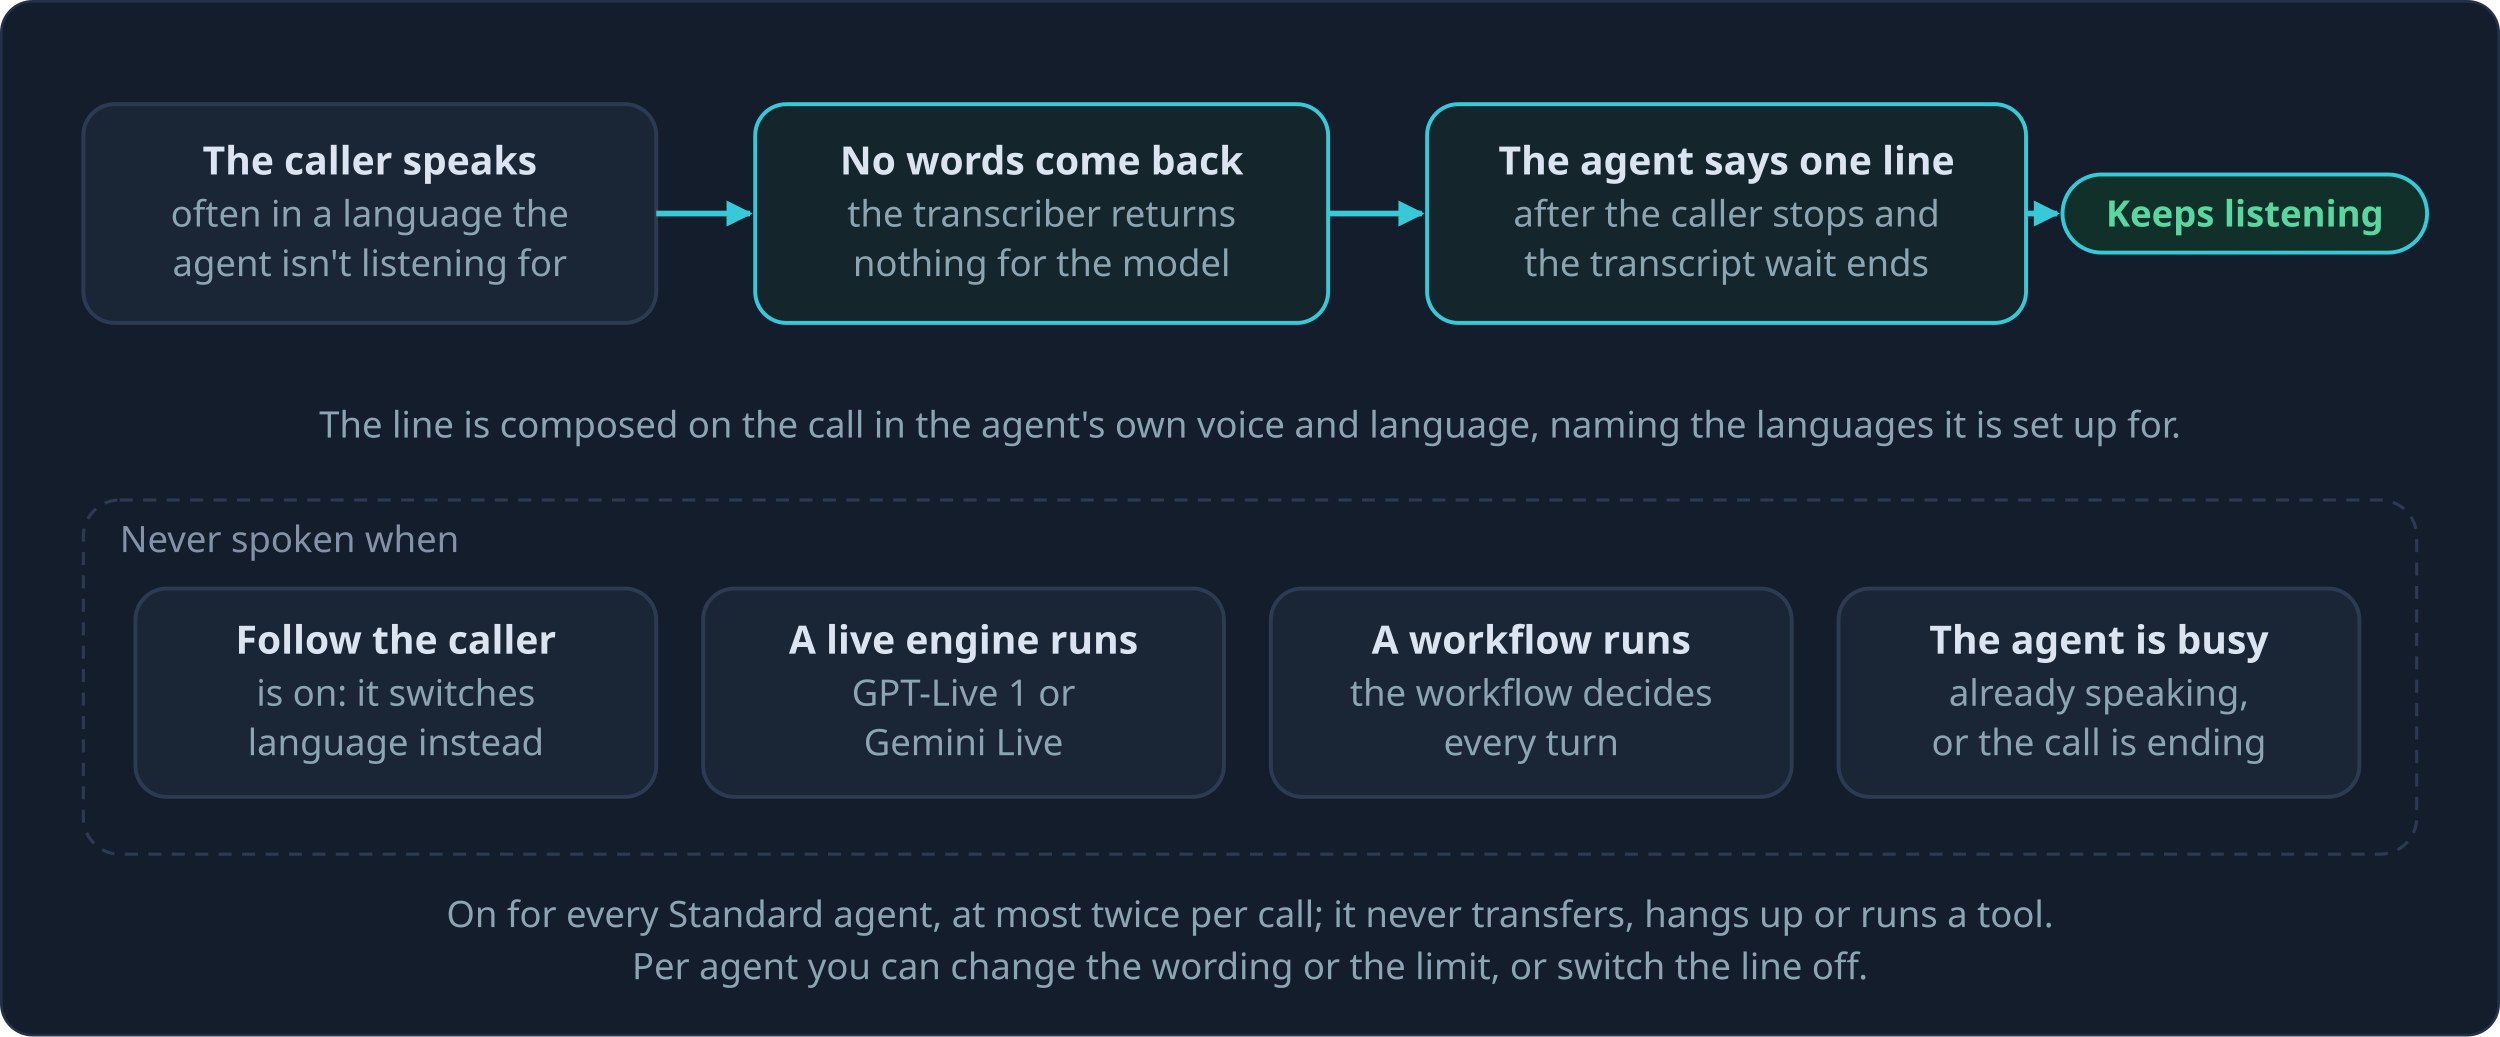
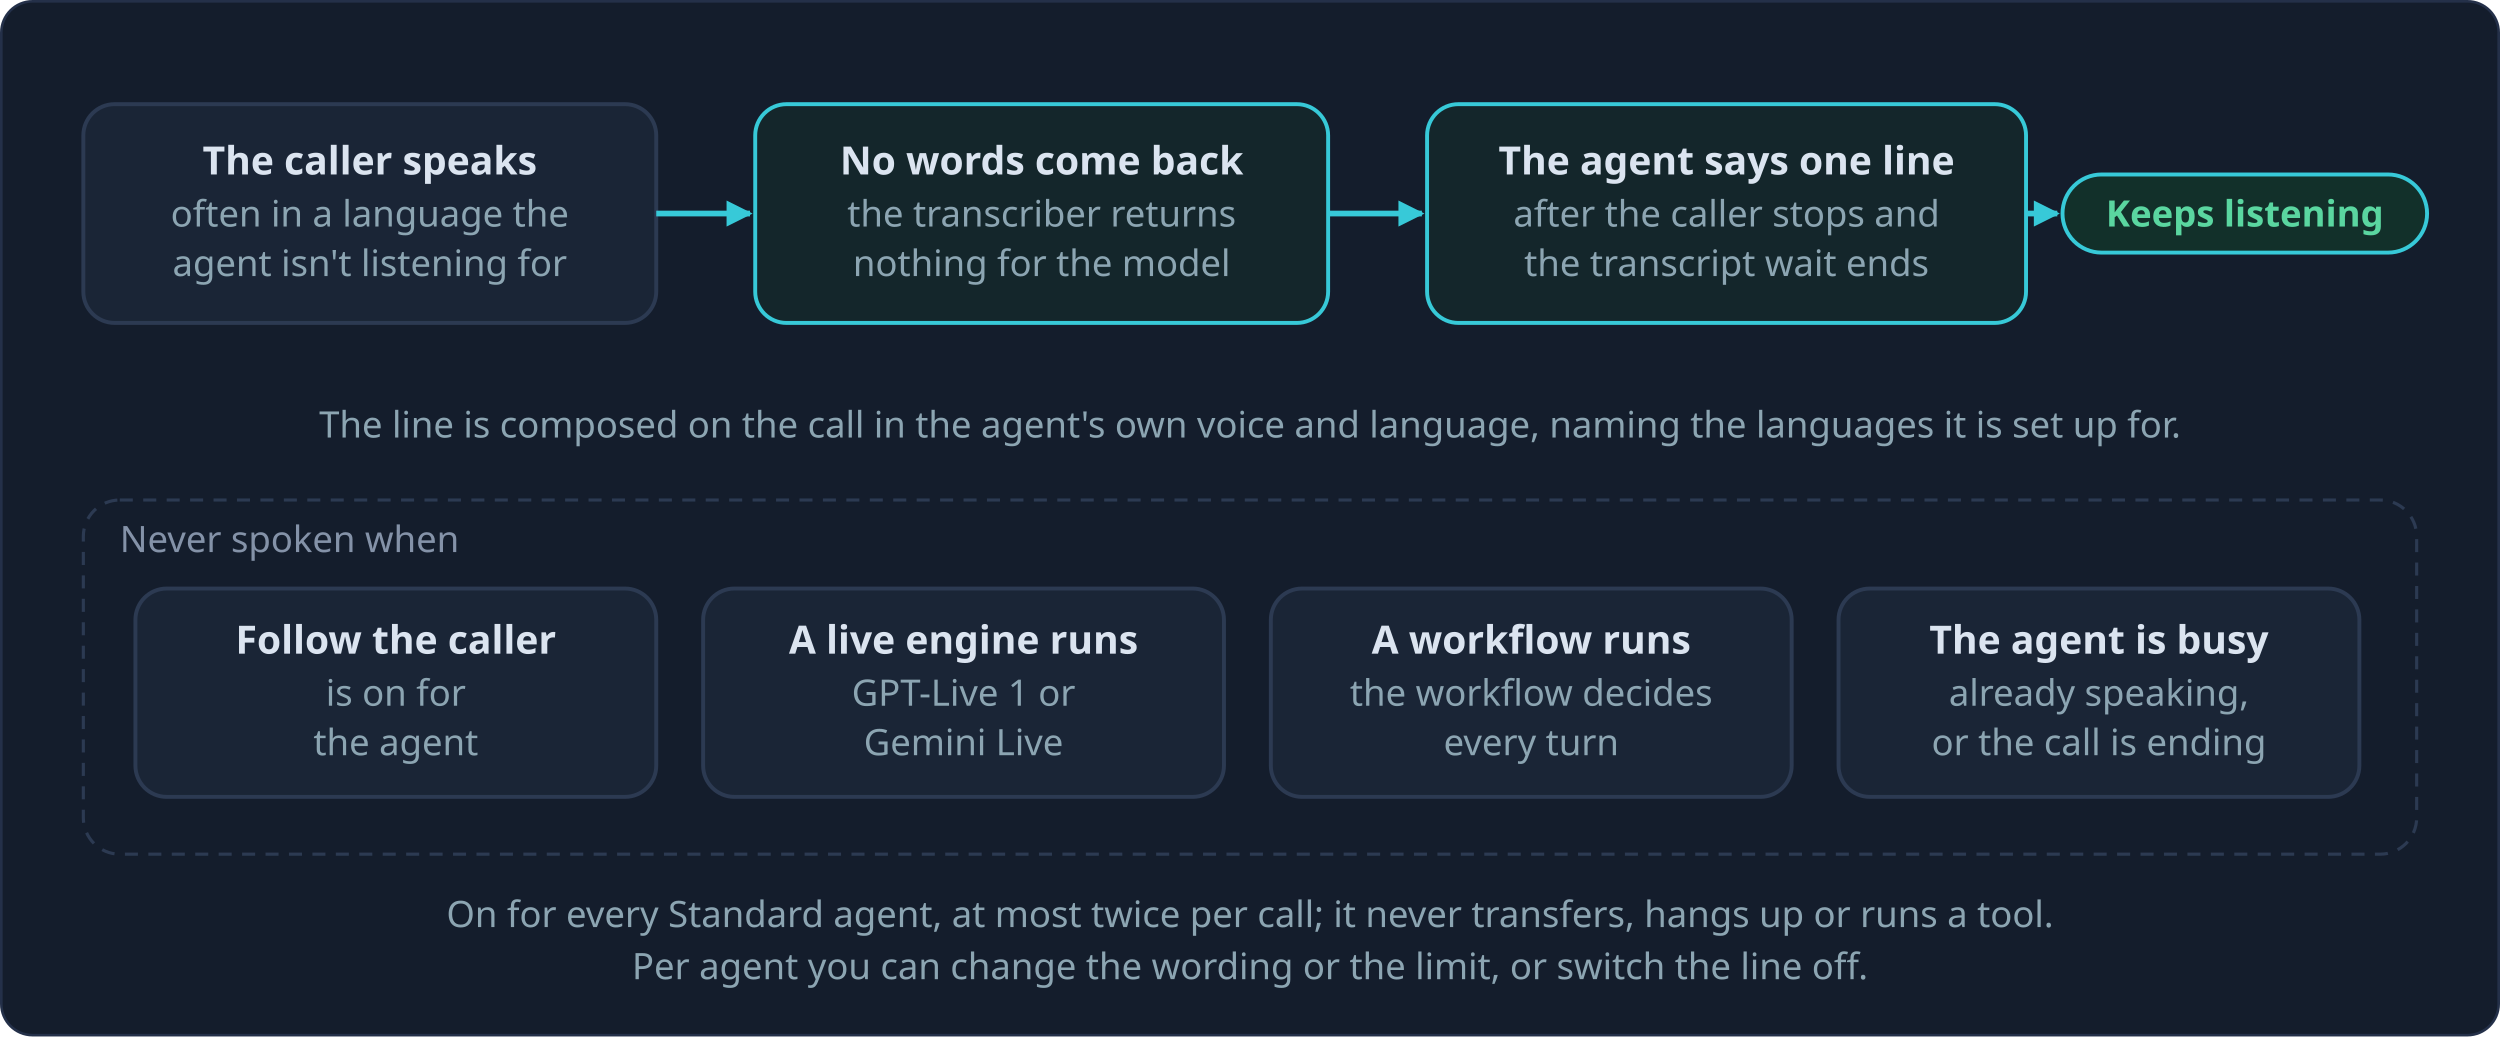
<svg xmlns="http://www.w3.org/2000/svg" viewBox="0 0 960 398" width="960" height="398" role="img" aria-label="When a caller speaks and the transcriber returns no words, most often because they speak a language the agent is not listening for, the Standard agent waits until they stop and then says one line, composed in its own voice and language, that it could not understand and which languages it can help in, and keeps listening. It is never spoken when follow the caller is on, on GPT-Live 1 or Gemini Live, in a workflow, or while the agent is speaking; it is on by default, at most twice per call, and its wording and limit can be changed or it can be switched off." font-family="'Geist Variable', ui-sans-serif, system-ui, sans-serif">
  <defs>
    <marker id="h-main" viewBox="0 0 10 10" refX="9" refY="5" markerWidth="10" markerHeight="10" markerUnits="userSpaceOnUse" orient="auto-start-reverse">
      <path d="M0,0 L10,5 L0,10 z" fill="#37c9d8" />
    </marker>
    <marker id="h-sec" viewBox="0 0 10 10" refX="9" refY="5" markerWidth="10" markerHeight="10" markerUnits="userSpaceOnUse" orient="auto-start-reverse">
      <path d="M0,0 L10,5 L0,10 z" fill="#8492a8" />
    </marker>
    <marker id="h-fail" viewBox="0 0 10 10" refX="9" refY="5" markerWidth="10" markerHeight="10" markerUnits="userSpaceOnUse" orient="auto-start-reverse">
      <path d="M0,0 L10,5 L0,10 z" fill="#ff6b6b" />
    </marker>
  </defs>
  <rect x="0.5" y="0.5" width="959" height="397" rx="12" fill="#141d2c" stroke="#243049" stroke-width="1" />
  <rect x="32" y="40" width="220" height="84" rx="12" fill="#1a2536" stroke="#2c3a52" stroke-width="1.5" />
  <text x="142.0" y="67.0" font-size="15" fill="#dbe4f0" text-anchor="middle" font-weight="600">The caller speaks</text>
  <text x="142.0" y="87.0" font-size="14" fill="#8ca5b2" text-anchor="middle">often in a language the</text>
  <text x="142.0" y="106.0" font-size="14" fill="#8ca5b2" text-anchor="middle">agent isn't listening for</text>
  <rect x="290" y="40" width="220" height="84" rx="12" fill="#14262b" stroke="#37c9d8" stroke-width="1.5" />
  <text x="400.0" y="67.0" font-size="15" fill="#dbe4f0" text-anchor="middle" font-weight="600">No words come back</text>
  <text x="400.0" y="87.0" font-size="14" fill="#8ca5b2" text-anchor="middle">the transcriber returns</text>
  <text x="400.0" y="106.0" font-size="14" fill="#8ca5b2" text-anchor="middle">nothing for the model</text>
  <rect x="548" y="40" width="230" height="84" rx="12" fill="#14262b" stroke="#37c9d8" stroke-width="1.5" />
  <text x="663.0" y="67.0" font-size="15" fill="#dbe4f0" text-anchor="middle" font-weight="600">The agent says one line</text>
  <text x="663.0" y="87.0" font-size="14" fill="#8ca5b2" text-anchor="middle">after the caller stops and</text>
  <text x="663.0" y="106.0" font-size="14" fill="#8ca5b2" text-anchor="middle">the transcript wait ends</text>
  <path d="M252,82 L288,82" fill="none" stroke="#37c9d8" stroke-width="2.2" stroke-linejoin="round" marker-end="url(#h-main)" />
  <path d="M510,82 L546,82" fill="none" stroke="#37c9d8" stroke-width="2.2" stroke-linejoin="round" marker-end="url(#h-main)" />
  <path d="M778,82 L790,82" fill="none" stroke="#37c9d8" stroke-width="2.2" stroke-linejoin="round" marker-end="url(#h-main)" />
  <rect x="792.0" y="67.0" width="140" height="30" rx="15.0" fill="#12302a" stroke="#37c9d8" stroke-width="1.5" />
  <text x="862.0" y="87.0" font-size="14" fill="#5ad6a0" text-anchor="middle" font-weight="600">Keeps listening</text>
  <text x="480.0" y="168.0" font-size="14" fill="#8ca5b2" text-anchor="middle">The line is composed on the call in the agent's own voice and language, naming the languages it is set up for.</text>
  <rect x="32" y="192" width="896" height="136" rx="14" fill="none" stroke="#2c3a52" stroke-width="1.2" stroke-dasharray="5 4" />
  <text x="46.0" y="212.0" font-size="14" fill="#8492a8" text-anchor="start">Never spoken when</text>
  <rect x="52" y="226" width="200" height="80" rx="12" fill="#1a2536" stroke="#2c3a52" stroke-width="1.5" />
  <text x="152.0" y="251.0" font-size="15" fill="#dbe4f0" text-anchor="middle" font-weight="600">Follow the caller</text>
-   <text x="152.0" y="271.0" font-size="14" fill="#8ca5b2" text-anchor="middle">is on: it switches</text>
-   <text x="152.0" y="290.0" font-size="14" fill="#8ca5b2" text-anchor="middle">language instead</text>
+   <text x="152.0" y="271.0" font-size="14" fill="#8ca5b2" text-anchor="middle">is on for</text>
+   <text x="152.0" y="290.0" font-size="14" fill="#8ca5b2" text-anchor="middle">the agent</text>
  <rect x="270" y="226" width="200" height="80" rx="12" fill="#1a2536" stroke="#2c3a52" stroke-width="1.5" />
  <text x="370.0" y="251.0" font-size="15" fill="#dbe4f0" text-anchor="middle" font-weight="600">A live engine runs</text>
  <text x="370.0" y="271.0" font-size="14" fill="#8ca5b2" text-anchor="middle">GPT-Live 1 or</text>
  <text x="370.0" y="290.0" font-size="14" fill="#8ca5b2" text-anchor="middle">Gemini Live</text>
  <rect x="488" y="226" width="200" height="80" rx="12" fill="#1a2536" stroke="#2c3a52" stroke-width="1.5" />
  <text x="588.0" y="251.0" font-size="15" fill="#dbe4f0" text-anchor="middle" font-weight="600">A workflow runs</text>
  <text x="588.0" y="271.0" font-size="14" fill="#8ca5b2" text-anchor="middle">the workflow decides</text>
  <text x="588.0" y="290.0" font-size="14" fill="#8ca5b2" text-anchor="middle">every turn</text>
  <rect x="706" y="226" width="200" height="80" rx="12" fill="#1a2536" stroke="#2c3a52" stroke-width="1.5" />
  <text x="806.0" y="251.0" font-size="15" fill="#dbe4f0" text-anchor="middle" font-weight="600">The agent is busy</text>
  <text x="806.0" y="271.0" font-size="14" fill="#8ca5b2" text-anchor="middle">already speaking,</text>
  <text x="806.0" y="290.0" font-size="14" fill="#8ca5b2" text-anchor="middle">or the call is ending</text>
  <text x="480.0" y="356.0" font-size="14" fill="#8ca5b2" text-anchor="middle">On for every Standard agent, at most twice per call; it never transfers, hangs up or runs a tool.</text>
  <text x="480.0" y="376.0" font-size="14" fill="#8ca5b2" text-anchor="middle">Per agent you can change the wording or the limit, or switch the line off.</text>
</svg>
